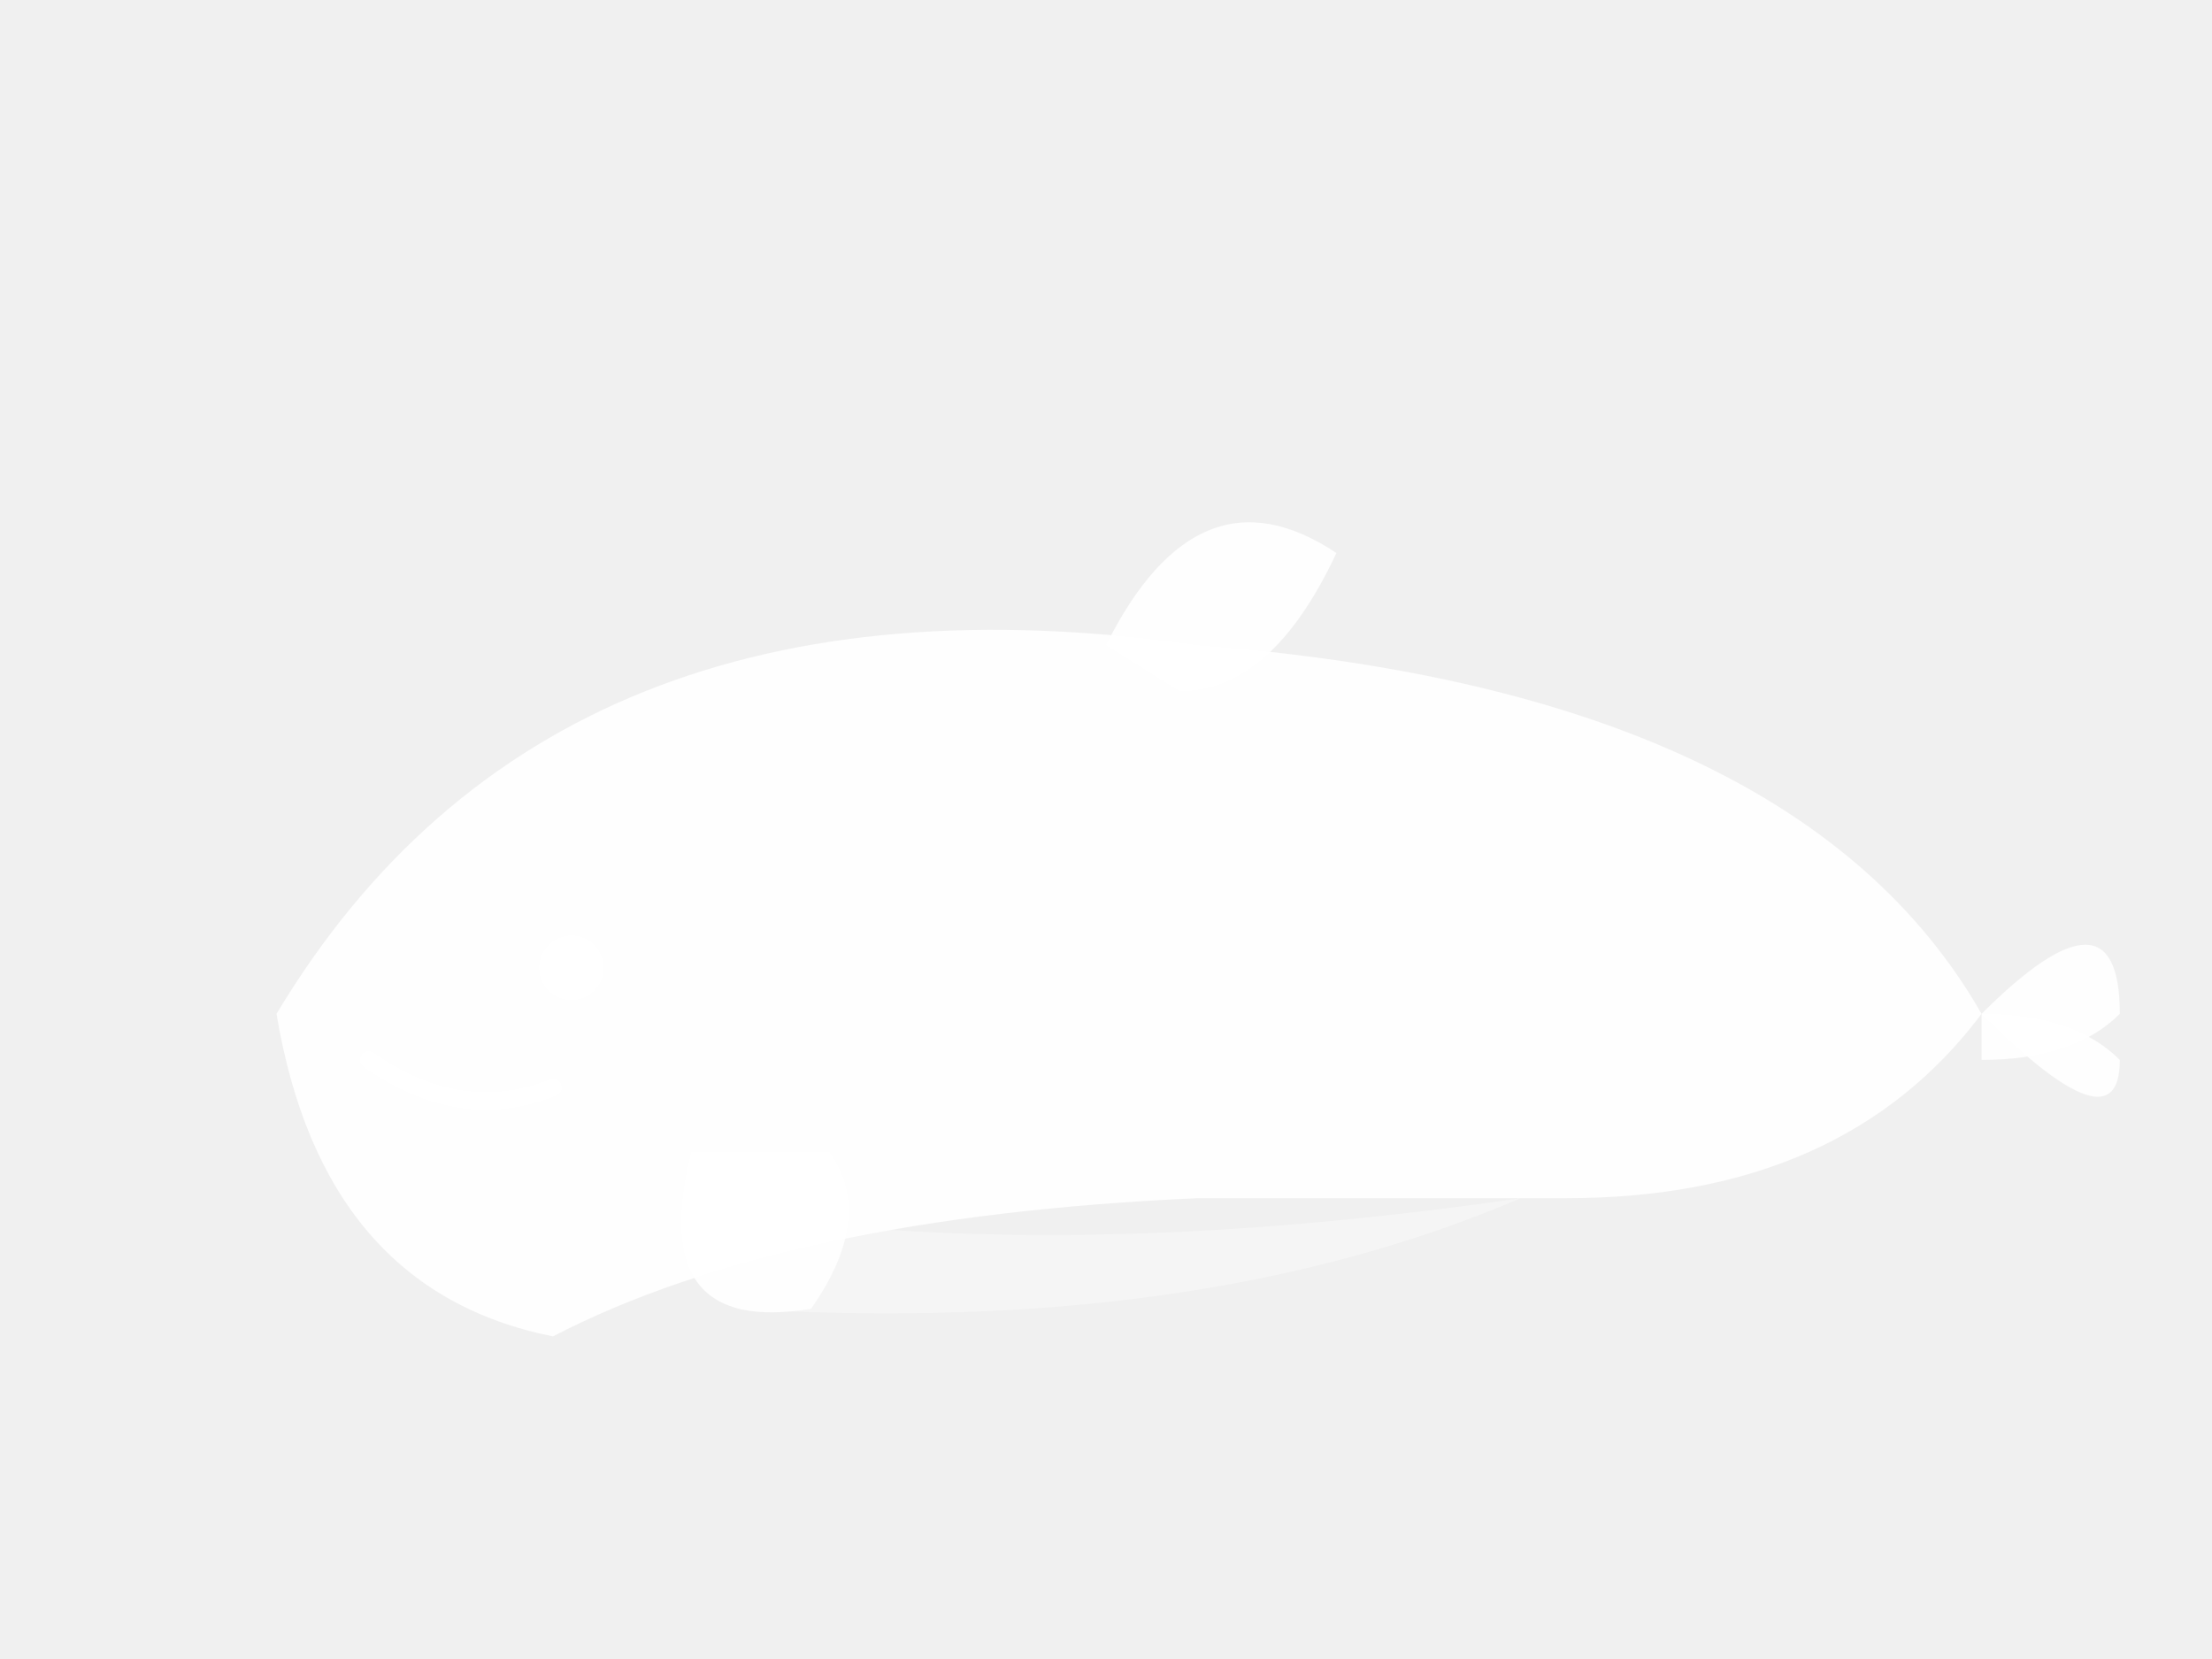
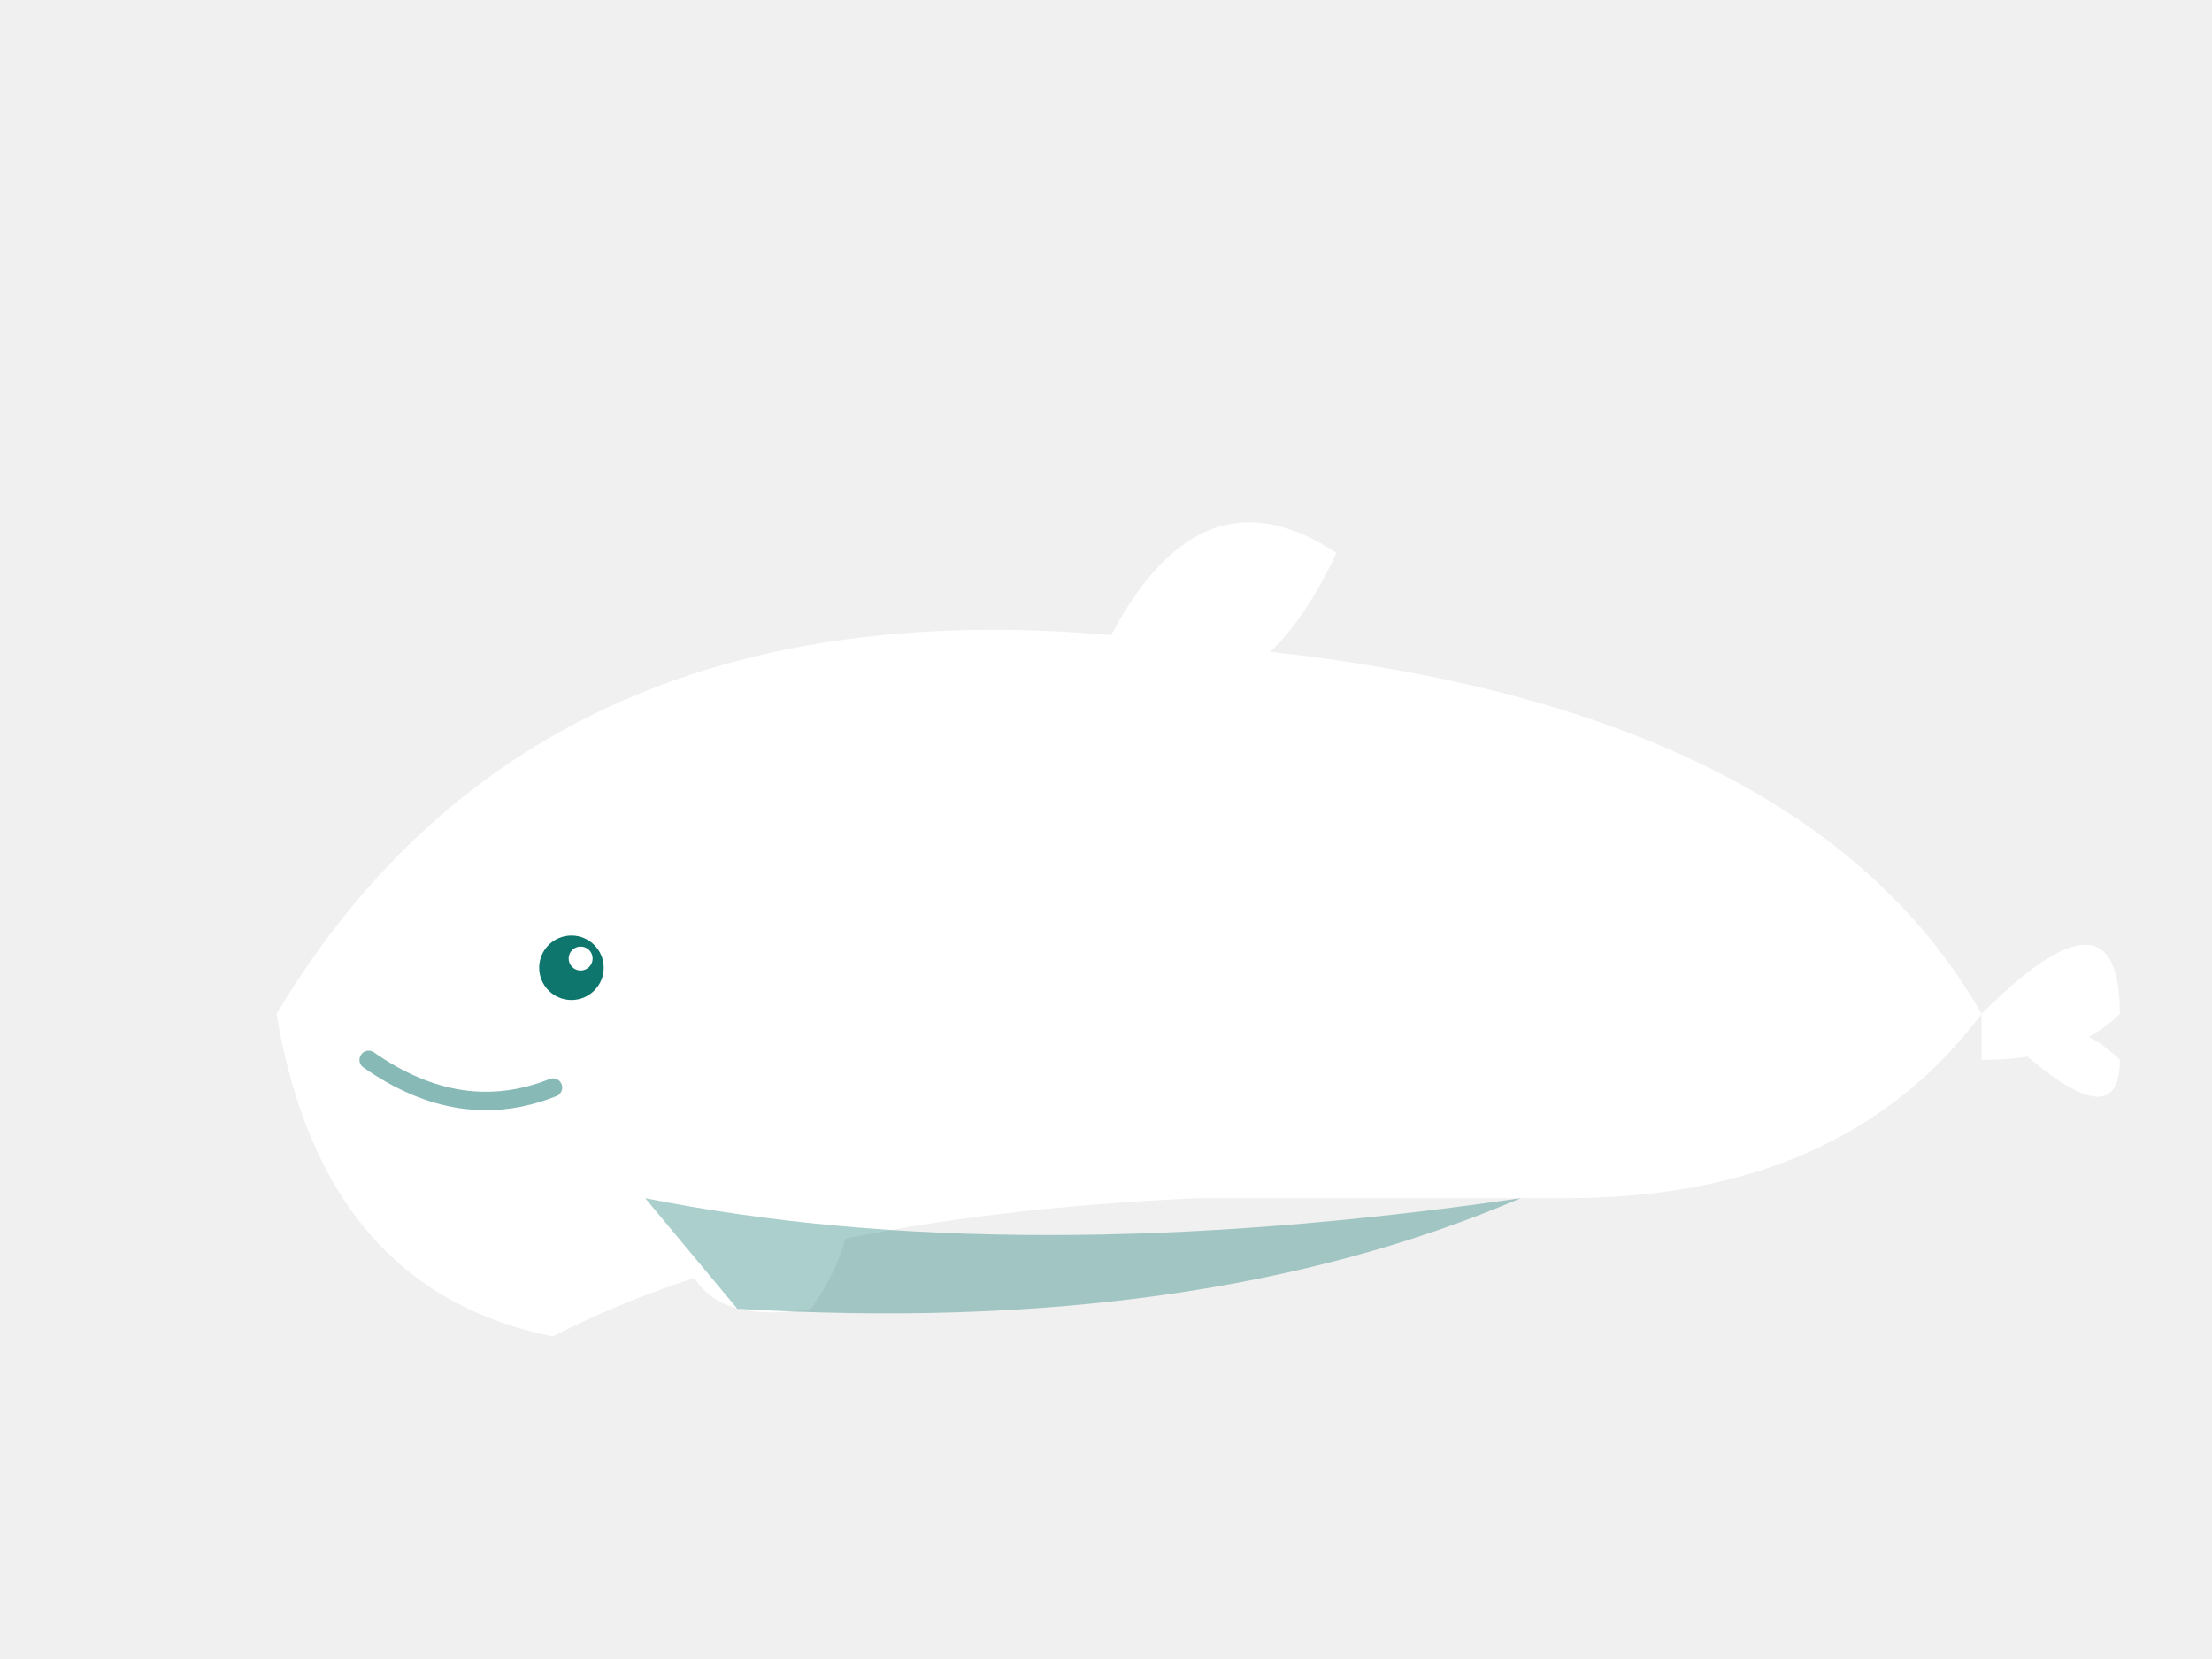
<svg xmlns="http://www.w3.org/2000/svg" viewBox="0 0 240 180" width="480" height="360">
-   <path d="M 30 110 Q 60 60, 130 70 Q 195 75, 215 110 Q 200 130, 170 130 L 130 130 Q 85 132, 60 145 Q 35 140, 30 110 Z" fill="white" opacity="0.9" />
-   <path d="M 120 70 Q 130 50, 145 60 Q 138 75, 128 75 Z" fill="white" opacity="0.9" />
-   <path d="M 215 110 Q 230 95, 230 110 Q 225 115, 215 115 Z" fill="white" opacity="0.9" />
-   <path d="M 215 110 Q 230 125, 230 115 Q 225 110, 215 110 Z" fill="white" opacity="0.9" />
-   <path d="M 75 125 Q 70 145, 88 142 Q 95 132, 90 125 Z" fill="white" opacity="0.9" />
-   <path d="M 70 130 Q 110 138, 165 130 Q 130 145, 80 142 Z" fill="#fff" opacity="0.35" />
-   <circle cx="62" cy="105" r="3.5" fill="#fff" />
-   <circle cx="63" cy="104" r="1.3" fill="white" opacity="0.9" />
-   <path d="M 40 115 Q 50 122, 60 118" stroke="#fff" stroke-width="2" fill="none" opacity="0.5" stroke-linecap="round" />
+   <path d="M 30 110                Q 60 60, 130 70                Q 195 75, 215 110                Q 200 130, 170 130                L 130 130                Q 85 132, 60 145                Q 35 140, 30 110 Z" fill="#fff" />
+   <path d="M 120 70 Q 130 50, 145 60 Q 138 75, 128 75 Z" fill="#fff" />
+   <path d="M 215 110 Q 230 95, 230 110 Q 225 115, 215 115 Z" fill="#fff" />
+   <path d="M 215 110 Q 230 125, 230 115 Q 225 110, 215 110 Z" fill="#fff" />
+   <path d="M 75 125 Q 70 145, 88 142 Q 95 132, 90 125 Z" fill="#fff" />
+   <path d="M 70 130 Q 110 138, 165 130 Q 130 145, 80 142 Z" fill="#0F766E" opacity="0.35" />
+   <circle cx="62" cy="105" r="3.5" fill="#0F766E" />
+   <circle cx="63" cy="104" r="1.3" fill="#fff" />
+   <path d="M 40 115 Q 50 122, 60 118" stroke="#0F766E" stroke-width="2" fill="none" opacity="0.5" stroke-linecap="round" />
</svg>
